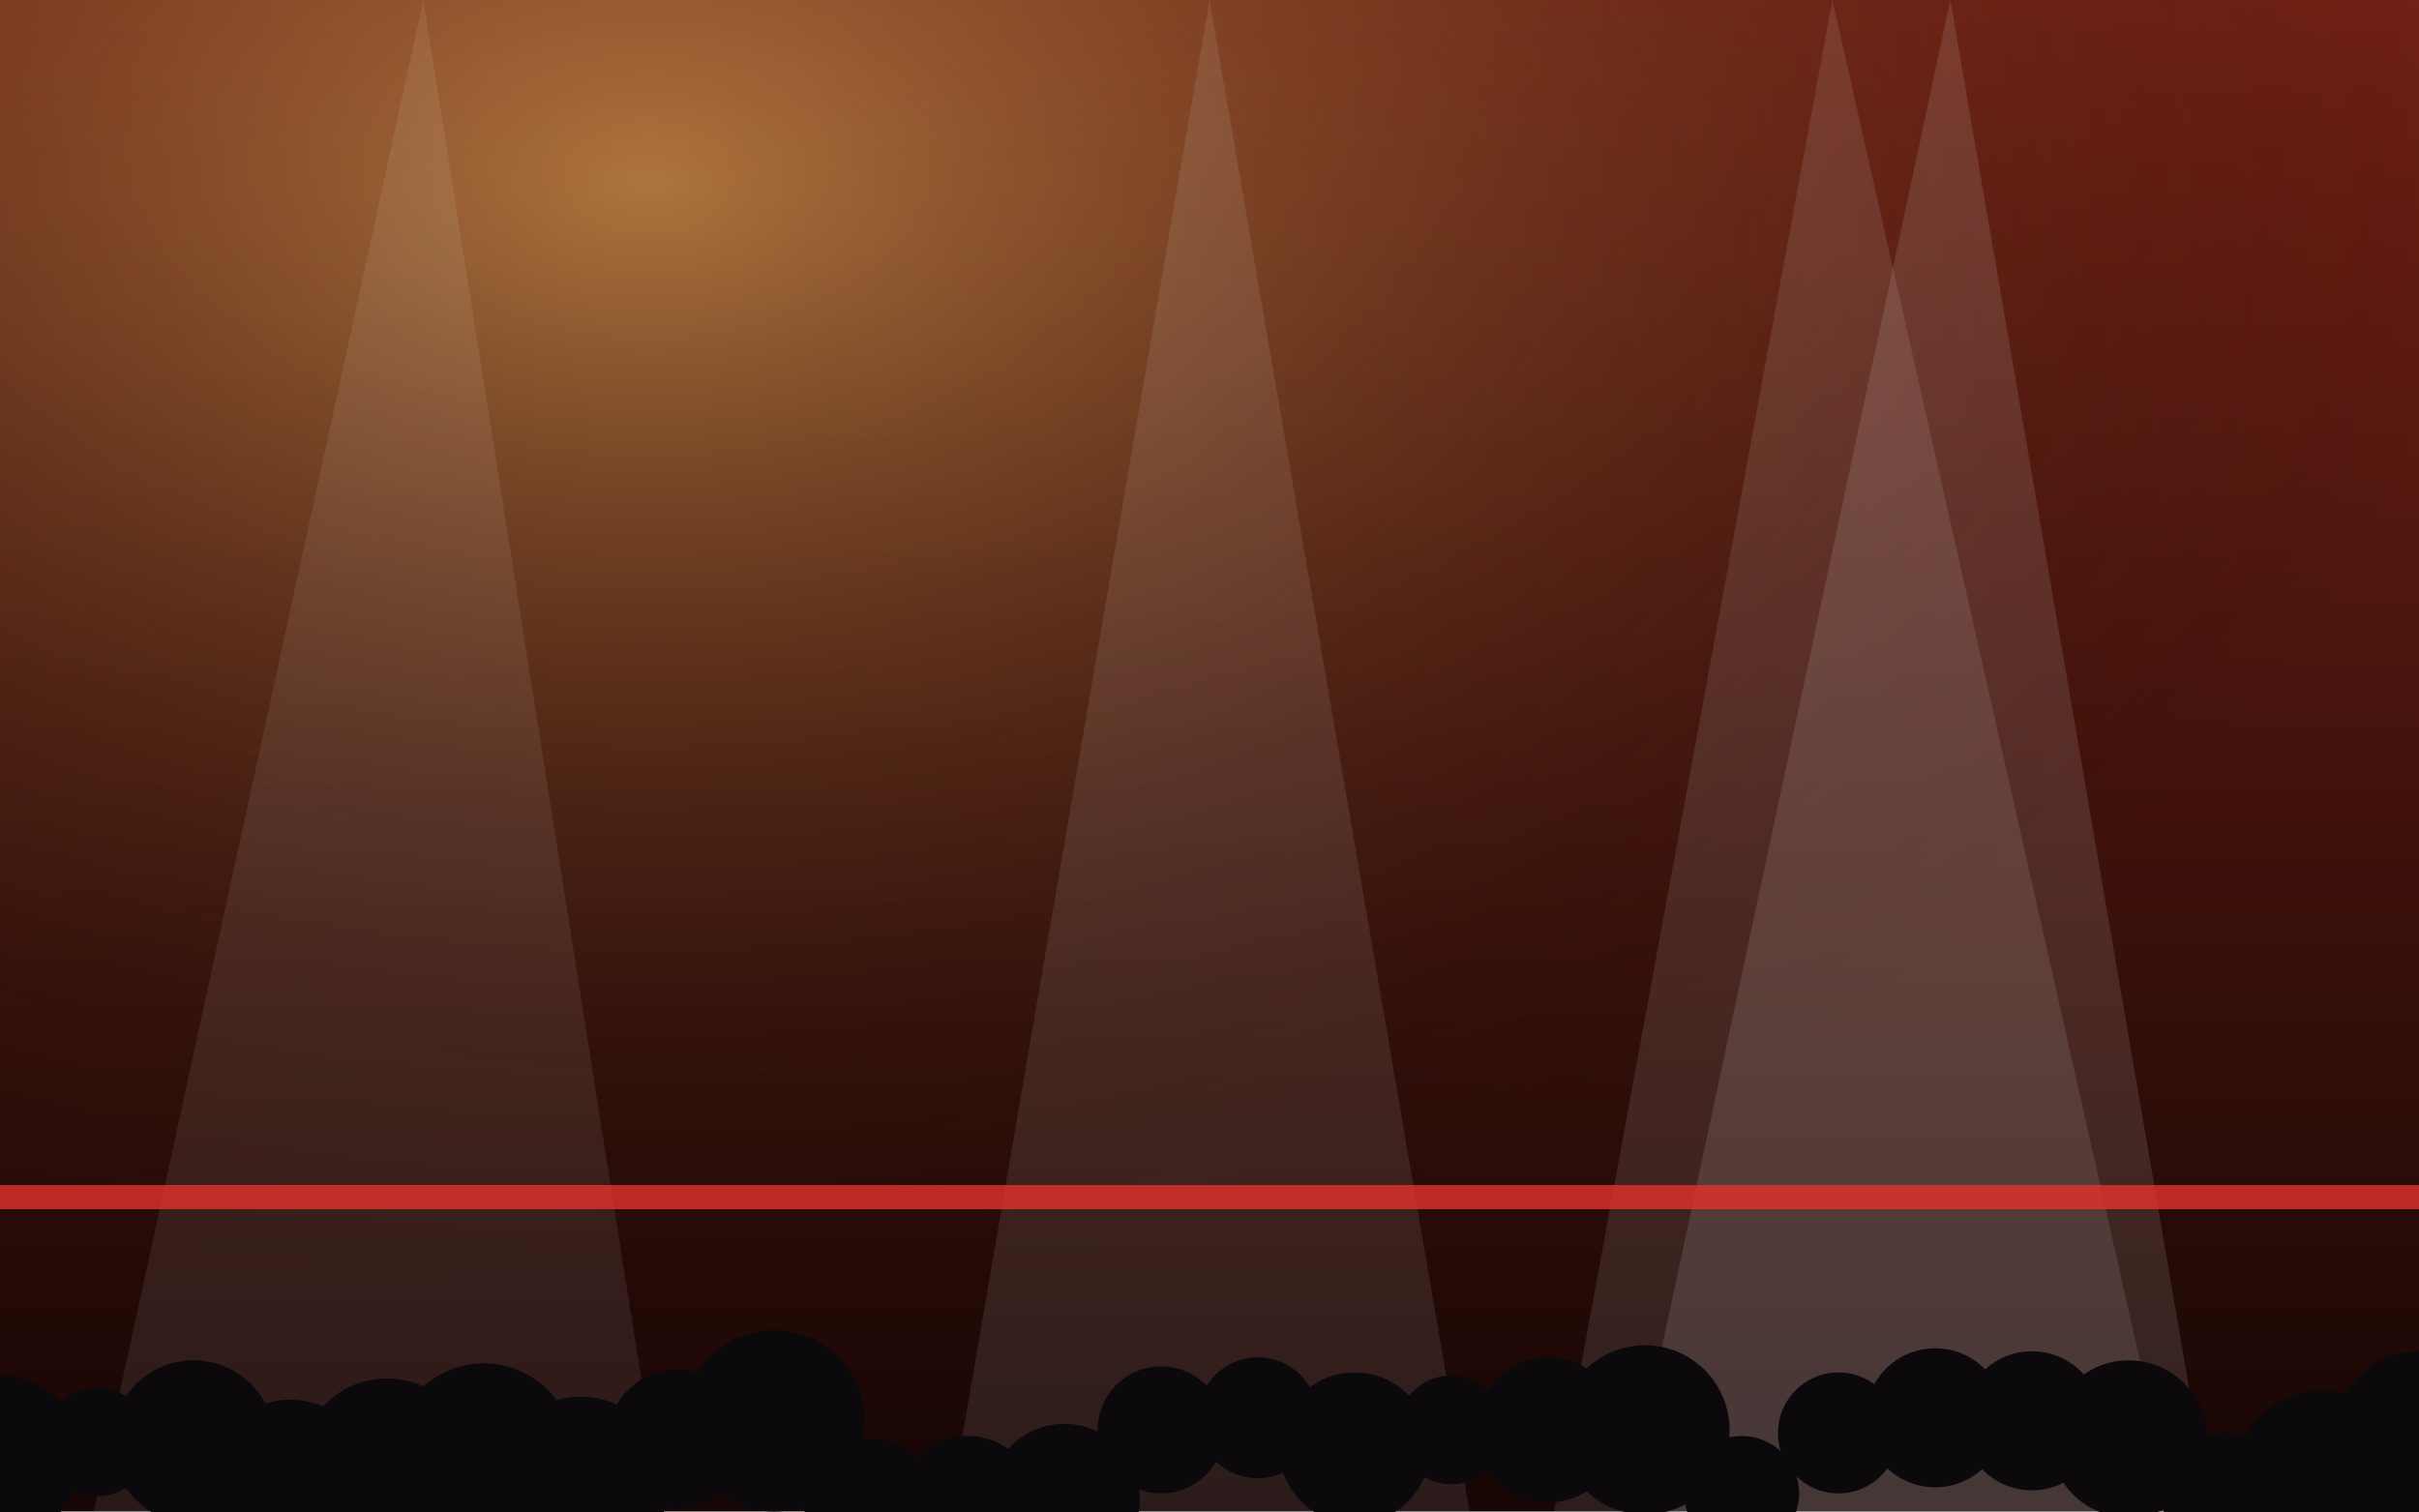
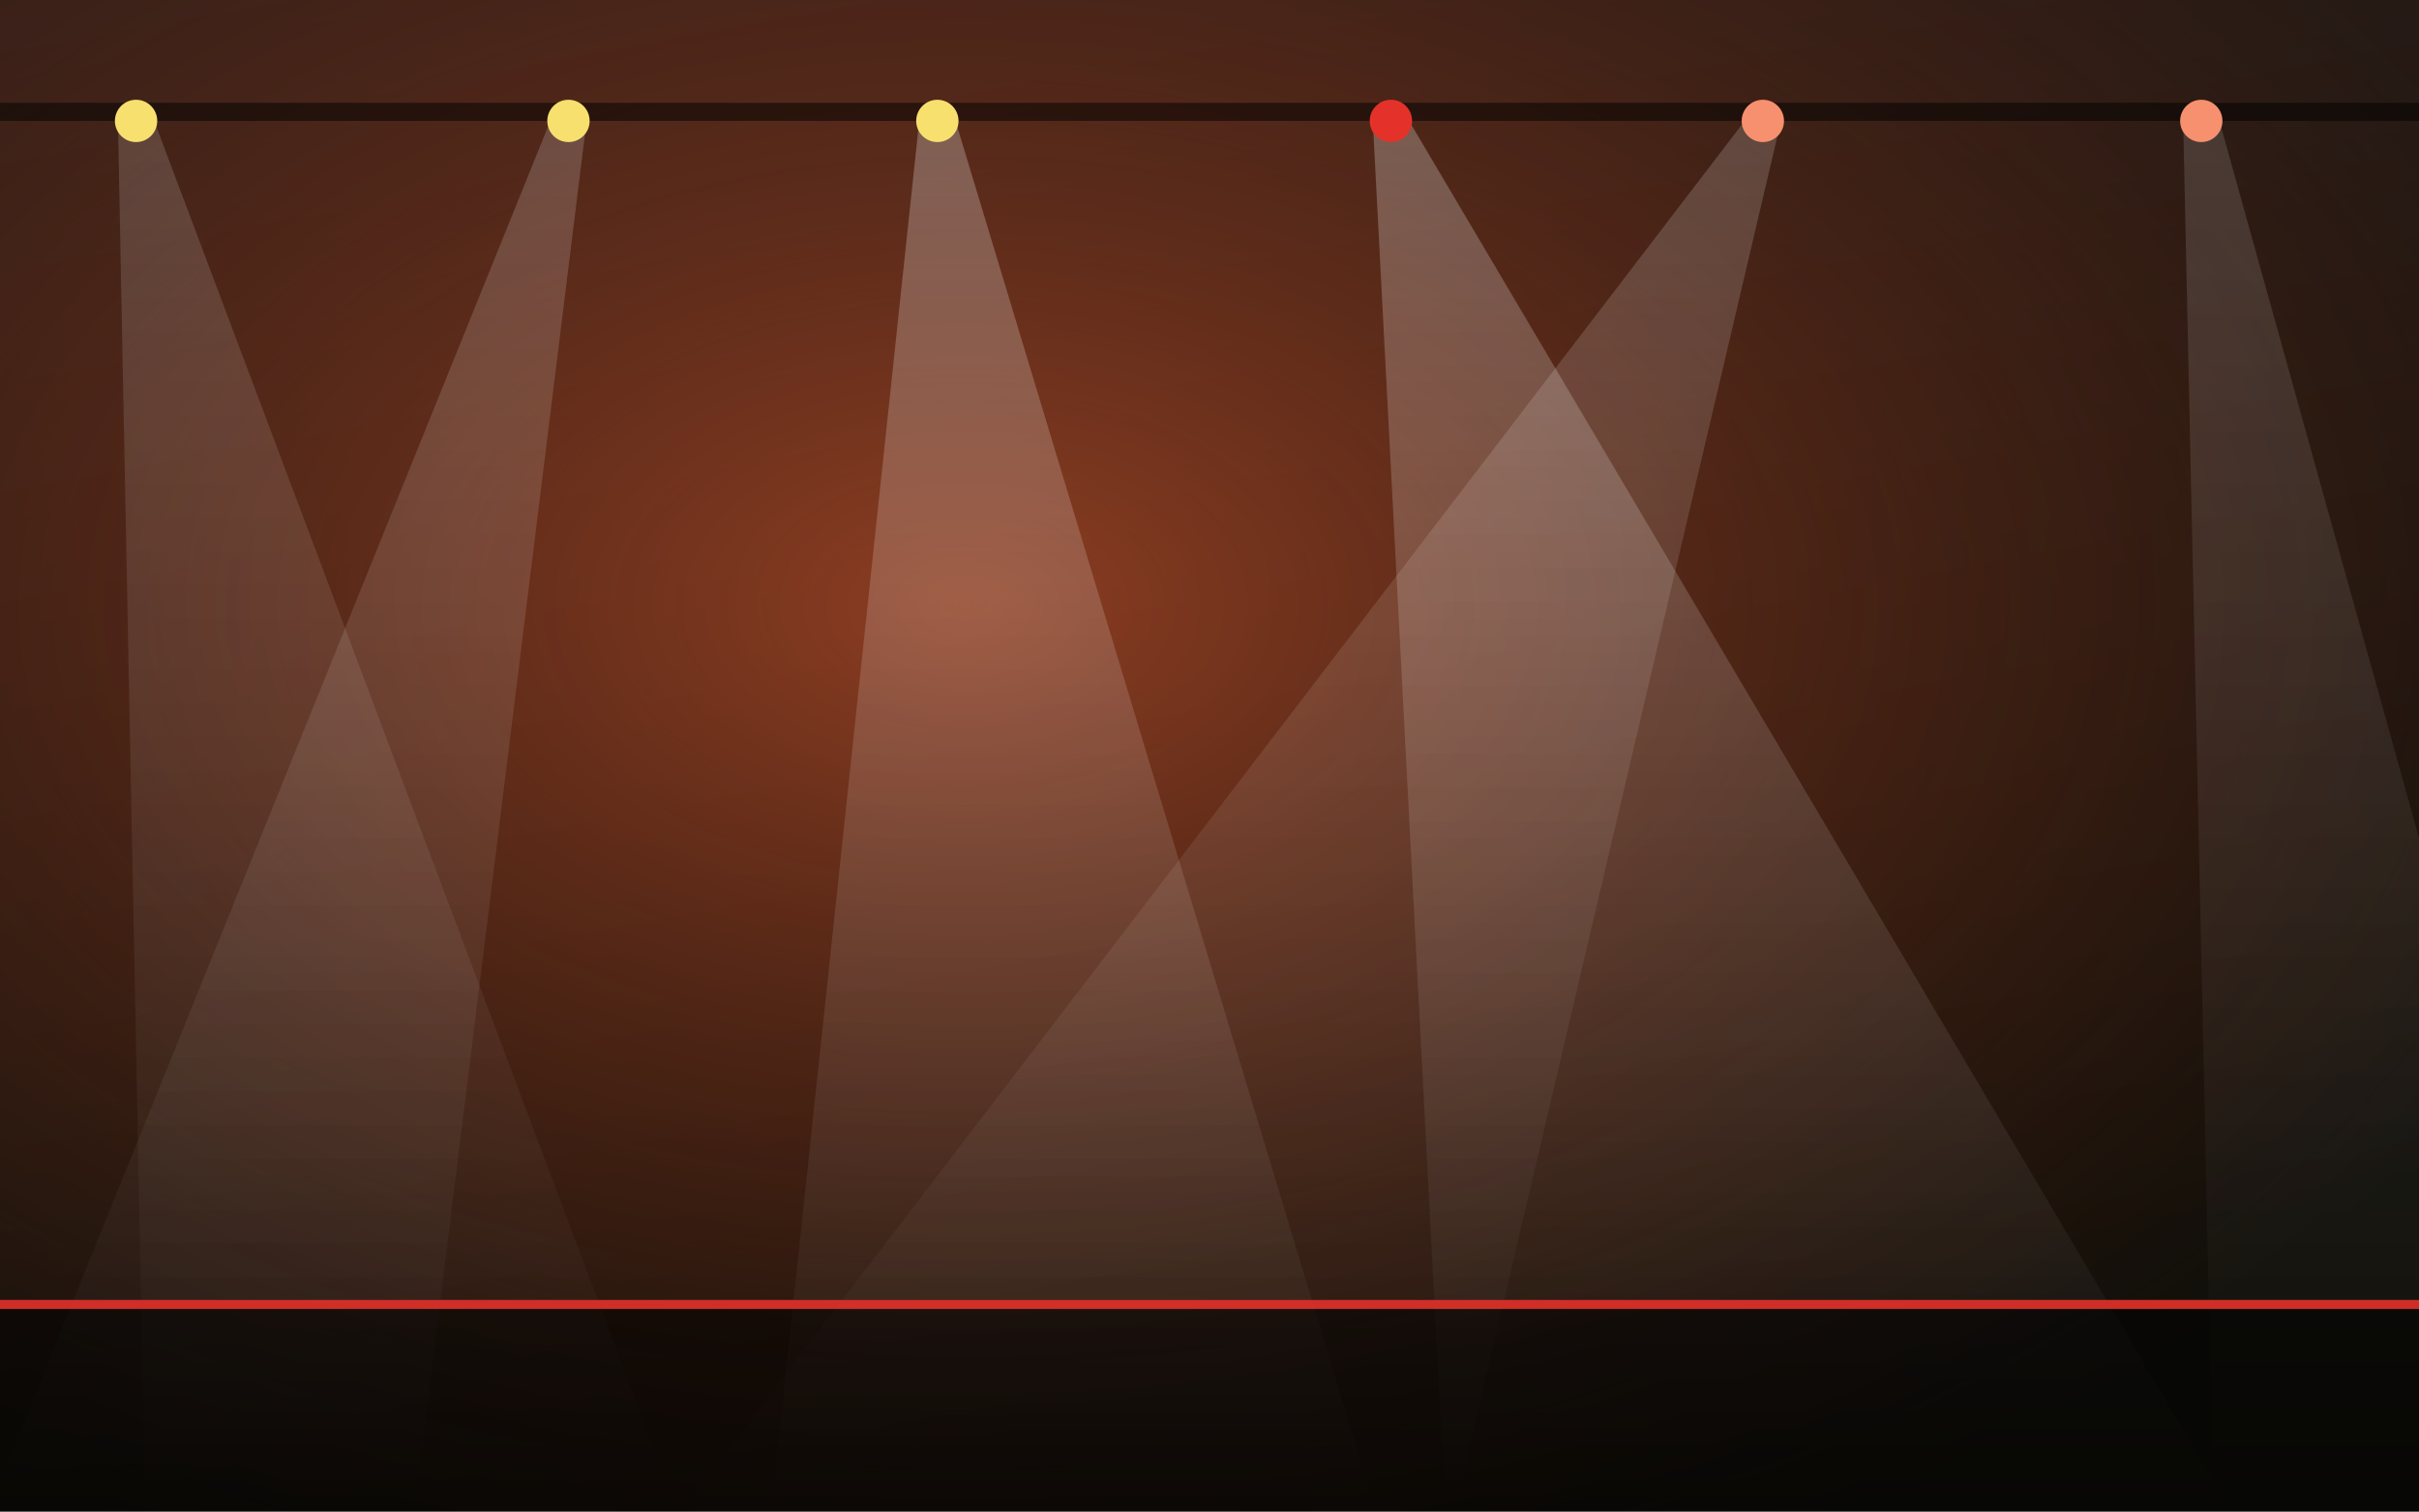
<svg xmlns="http://www.w3.org/2000/svg" viewBox="0 0 800 500" width="800" height="500">
  <defs>
-     <linearGradient id="g" x1="0" y1="0" x2="0" y2="1">
-       <stop offset="0" stop-color="hsl(8,70%,26%)" />
-       <stop offset="1" stop-color="hsl(8,70%,5%)" />
+     <linearGradient id="f" x1="0" y1="0" x2="0.3" y2="1">
+       <stop offset="0" stop-color="hsl(15,30%,14%)" />
+       <stop offset="1" stop-color="hsl(50,25%,5%)" />
    </linearGradient>
-     <radialGradient id="s" cx="0.27" cy="0.12" r="0.75">
-       <stop offset="0" stop-color="hsl(43,85%,68%)" stop-opacity="0.5" />
-       <stop offset="1" stop-color="#000" stop-opacity="0" />
+     <radialGradient id="h" cx="0.40" cy="0.40" r="0.7">
+       <stop offset="0" stop-color="hsl(15,80%,55%)" stop-opacity="0.55" />
+       <stop offset="1" stop-color="hsl(15,80%,30%)" stop-opacity="0" />
    </radialGradient>
+     <linearGradient id="b" x1="0" y1="0" x2="0" y2="1">
+       <stop offset="0" stop-color="#fff" stop-opacity="0.32" />
+       <stop offset="1" stop-color="#fff" stop-opacity="0" />
+     </linearGradient>
+     <linearGradient id="e" x1="0" y1="1" x2="0" y2="0">
+       <stop offset="0" stop-color="#e4322b" />
+       <stop offset="1" stop-color="hsl(50,85%,60%)" />
+     </linearGradient>
  </defs>
-   <rect width="800" height="500" fill="url(#g)" />
-   <rect width="800" height="500" fill="url(#s)" />
-   <polygon points="606,0 514,500 719,500" fill="#fff" opacity="0.10" />
-   <polygon points="645,0 538,500 731,500" fill="#fff" opacity="0.11" />
-   <polygon points="400,0 314,500 486,500" fill="#fff" opacity="0.09" />
-   <polygon points="140,0 31,500 219,500" fill="#fff" opacity="0.08" />
-   <rect x="0" y="392" width="800" height="8" fill="#e4322b" opacity="0.8" />
-   <circle cx="0" cy="482" r="27" fill="#0b090c" />
-   <circle cx="32" cy="477" r="18" fill="#0b090c" />
-   <circle cx="64" cy="477" r="27" fill="#0b090c" />
-   <circle cx="96" cy="490" r="27" fill="#0b090c" />
-   <circle cx="128" cy="485" r="29" fill="#0b090c" />
-   <circle cx="160" cy="481" r="30" fill="#0b090c" />
-   <circle cx="192" cy="491" r="29" fill="#0b090c" />
-   <circle cx="224" cy="476" r="23" fill="#0b090c" />
-   <circle cx="256" cy="470" r="30" fill="#0b090c" />
-   <circle cx="288" cy="498" r="22" fill="#0b090c" />
-   <circle cx="320" cy="498" r="23" fill="#0b090c" />
-   <circle cx="352" cy="496" r="25" fill="#0b090c" />
-   <circle cx="384" cy="473" r="21" fill="#0b090c" />
-   <circle cx="416" cy="469" r="20" fill="#0b090c" />
-   <circle cx="448" cy="479" r="25" fill="#0b090c" />
-   <circle cx="480" cy="473" r="18" fill="#0b090c" />
-   <circle cx="512" cy="473" r="24" fill="#0b090c" />
-   <circle cx="544" cy="473" r="28" fill="#0b090c" />
-   <circle cx="576" cy="494" r="19" fill="#0b090c" />
-   <circle cx="608" cy="474" r="20" fill="#0b090c" />
-   <circle cx="640" cy="469" r="23" fill="#0b090c" />
-   <circle cx="672" cy="470" r="23" fill="#0b090c" />
-   <circle cx="704" cy="476" r="26" fill="#0b090c" />
-   <circle cx="736" cy="495" r="21" fill="#0b090c" />
-   <circle cx="768" cy="489" r="29" fill="#0b090c" />
-   <circle cx="800" cy="475" r="28" fill="#0b090c" />
+   <rect width="800" height="500" fill="url(#f)" />
+   <rect width="800" height="500" fill="url(#h)" />
+   <rect x="0" y="34" width="800" height="6" fill="#000" opacity="0.5" />
+   <polygon points="39,40 51,40 224,500 48,500" fill="url(#b)" opacity="0.47" />
+   <circle cx="45" cy="40" r="7" fill="hsl(50,90%,70%)" />
+   <polygon points="182,40 194,40 137,500 -4,500" fill="url(#b)" opacity="0.55" />
+   <circle cx="188" cy="40" r="7" fill="hsl(50,90%,70%)" />
+   <polygon points="304,40 316,40 455,500 255,500" fill="url(#b)" opacity="0.79" />
+   <circle cx="310" cy="40" r="7" fill="hsl(50,90%,70%)" />
+   <polygon points="454,40 466,40 738,500 478,500" fill="url(#b)" opacity="0.77" />
+   <circle cx="460" cy="40" r="7" fill="#e4322b" />
+   <polygon points="577,40 589,40 481,500 225,500" fill="url(#b)" opacity="0.55" />
+   <circle cx="583" cy="40" r="7" fill="hsl(15,90%,70%)" />
+   <polygon points="722,40 734,40 862,500 732,500" fill="url(#b)" opacity="0.42" />
+   <circle cx="728" cy="40" r="7" fill="hsl(15,90%,70%)" />
+   <rect x="0" y="430" width="800" height="70" fill="#000" opacity="0.55" />
+   <rect x="0" y="430" width="800" height="3" fill="#e4322b" opacity="0.9" />
</svg>
